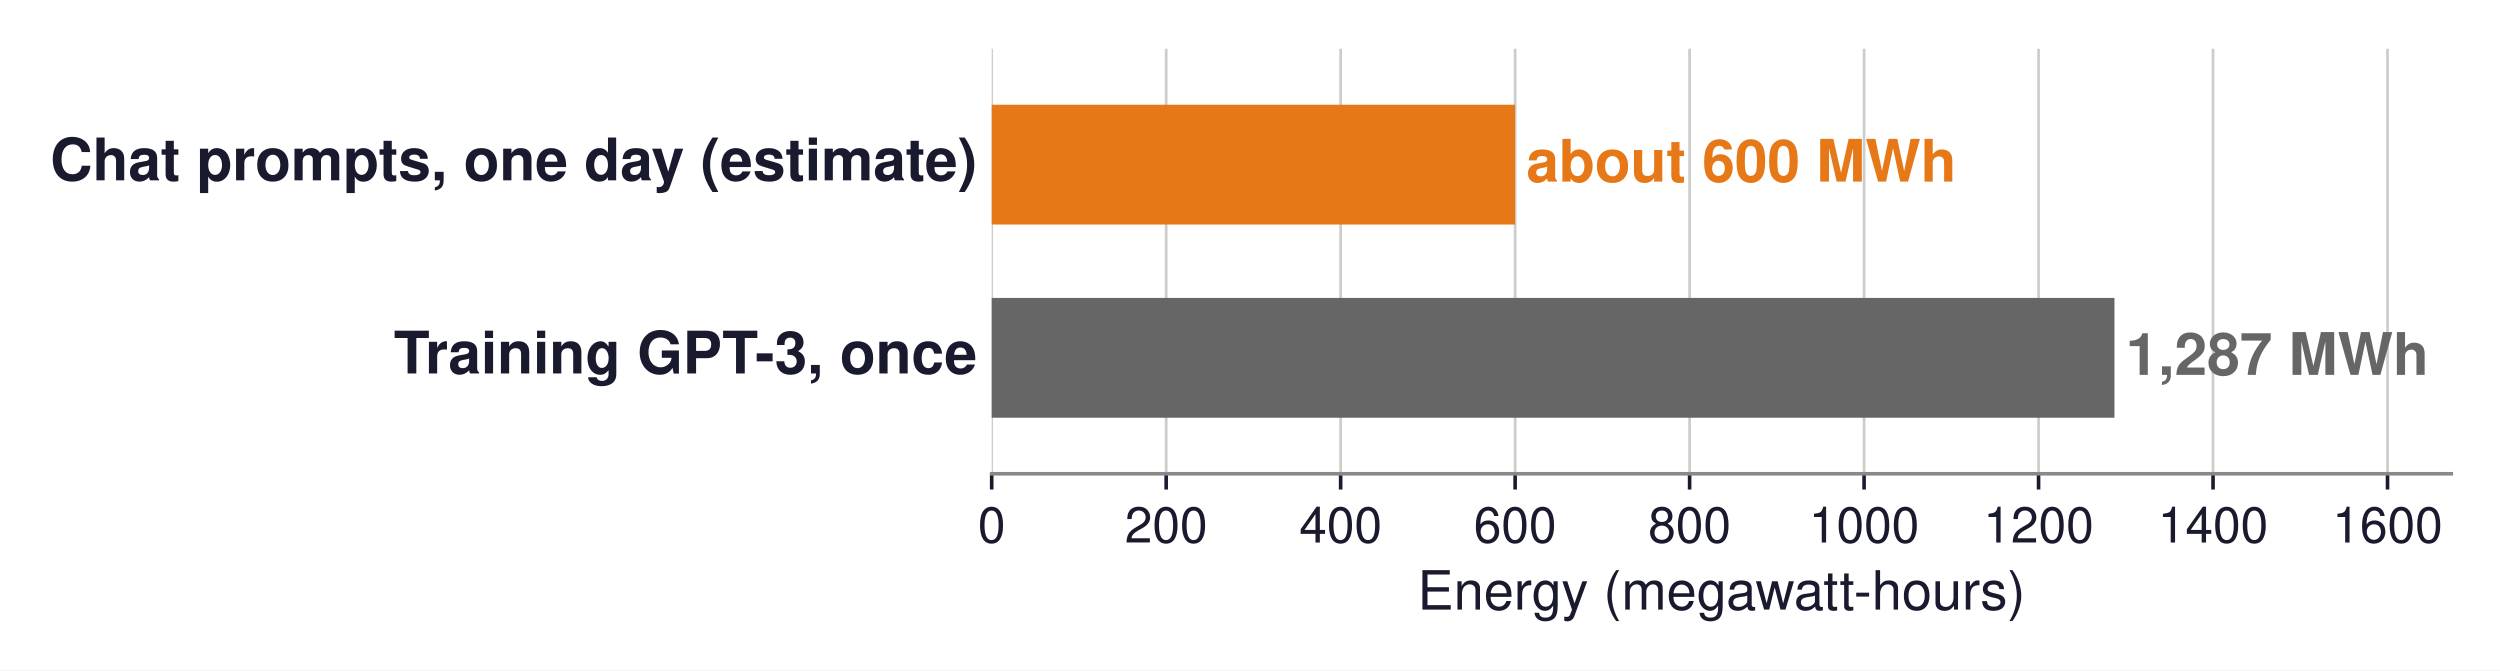
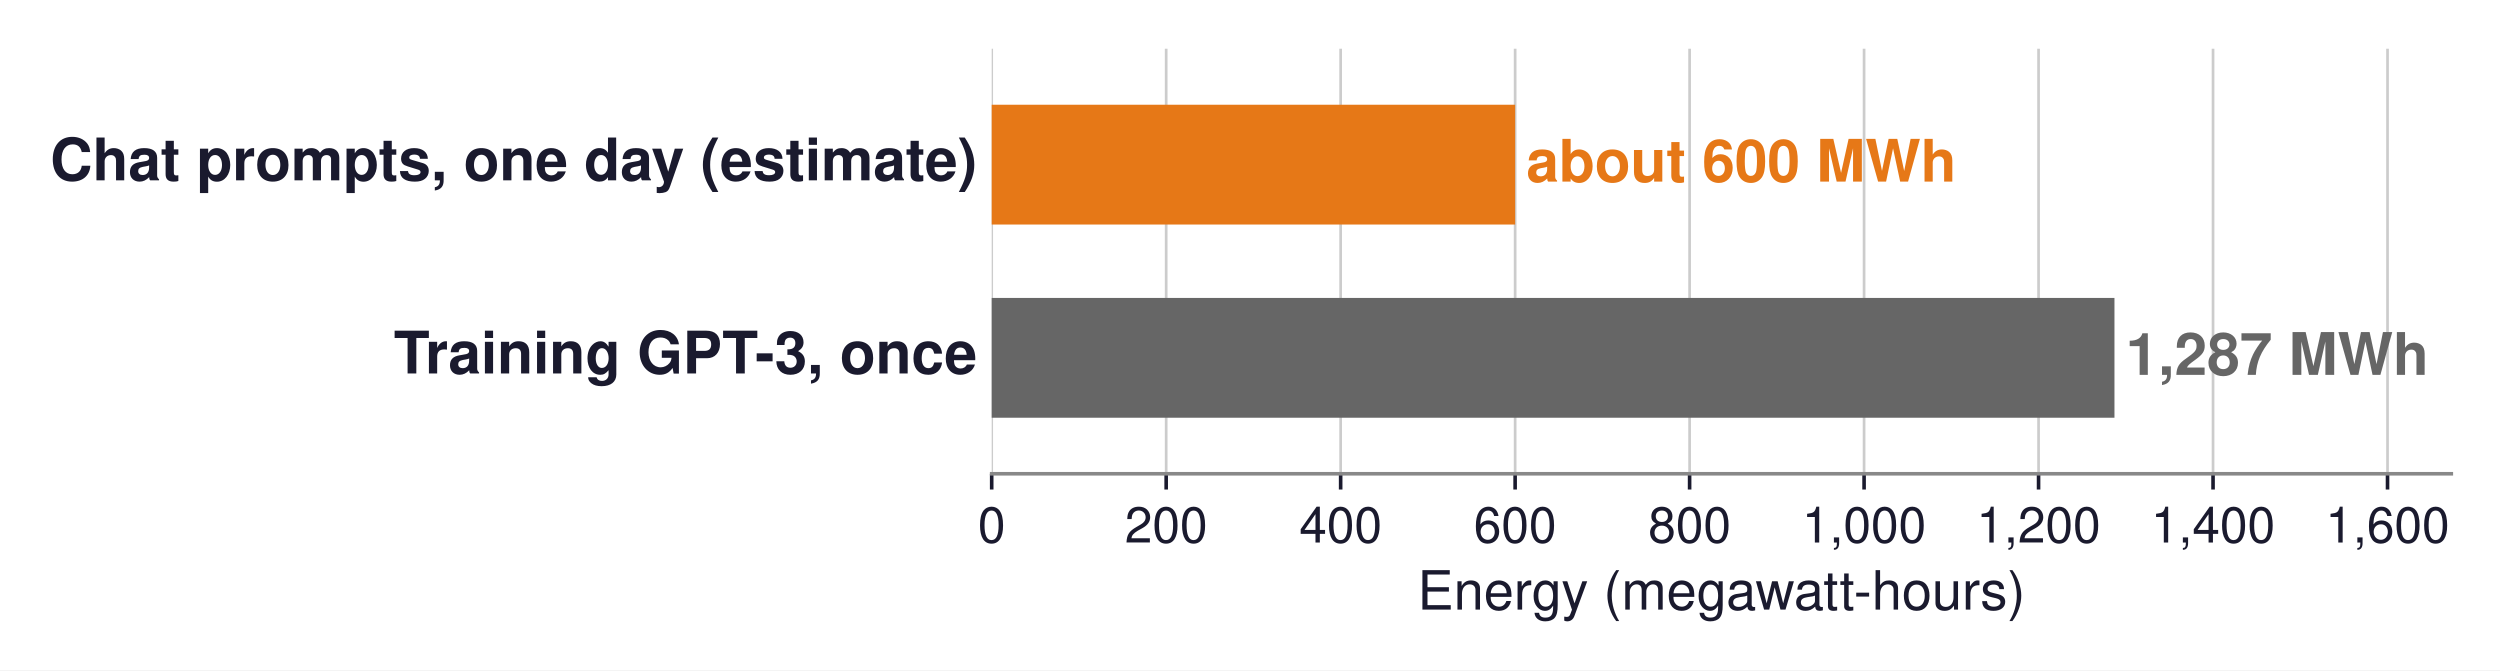
<svg xmlns="http://www.w3.org/2000/svg" xmlns:xlink="http://www.w3.org/1999/xlink" width="554.329pt" height="148.622pt" viewBox="0 0 554.329 148.622" version="1.1">
  <defs>
    <style type="text/css">*{stroke-linejoin: round; stroke-linecap: butt}</style>
  </defs>
  <g id="figure_1">
    <g id="patch_1">
      <path d="M -0 148.622  L 554.329 148.622  L 554.329 0  L -0 0  z " style="fill: #ffffff" />
    </g>
    <g id="axes_1">
      <g id="patch_2">
        <path d="M 219.889 105.048  L 543.529 105.048  L 543.529 10.8  L 219.889 10.8  z " style="fill: #ffffff" />
      </g>
      <g id="matplotlib.axis_1">
        <g id="xtick_1">
          <g id="line2d_1">
-             <path d="M 219.889 105.048  L 219.889 10.8  " clip-path="url(#p85921f48fb)" style="fill: none; stroke: #cccccc; stroke-width: 0.6; stroke-linecap: square" />
+             <path d="M 219.889 105.048  L 219.889 10.8  " clip-path="url(#p1ad095ba40)" style="fill: none; stroke: #cccccc; stroke-width: 0.6; stroke-linecap: square" />
          </g>
          <g id="line2d_2">
            <defs>
-               <path id="mf4d247ad9d" d="M 0 0  L 0 3.5  " style="stroke: #1a1a2e; stroke-width: 0.8" />
+               <path id="m8ece440eff" d="M 0 0  L 0 3.5  " style="stroke: #1a1a2e; stroke-width: 0.8" />
            </defs>
            <g>
-               <use xlink:href="#mf4d247ad9d" x="219.889" y="105.048" style="fill: #1a1a2e; stroke: #1a1a2e; stroke-width: 0.8" />
+               <use xlink:href="#m8ece440eff" x="219.889" y="105.048" style="fill: #1a1a2e; stroke: #1a1a2e; stroke-width: 0.8" />
            </g>
          </g>
          <g id="text_1">
            <text style="font-size: 11px; font-family: 'Helvetica', 'Arial', 'DejaVu Sans', sans-serif; text-anchor: middle; fill: #1a1a2e" x="219.889" y="120.298" transform="rotate(-0 219.8894 120.298)">0</text>
          </g>
        </g>
        <g id="xtick_2">
          <g id="line2d_3">
-             <path d="M 258.577 105.048  L 258.577 10.8  " clip-path="url(#p85921f48fb)" style="fill: none; stroke: #cccccc; stroke-width: 0.6; stroke-linecap: square" />
+             <path d="M 258.577 105.048  L 258.577 10.8  " clip-path="url(#p1ad095ba40)" style="fill: none; stroke: #cccccc; stroke-width: 0.6; stroke-linecap: square" />
          </g>
          <g id="line2d_4">
            <g>
-               <use xlink:href="#mf4d247ad9d" x="258.577" y="105.048" style="fill: #1a1a2e; stroke: #1a1a2e; stroke-width: 0.8" />
+               <use xlink:href="#m8ece440eff" x="258.577" y="105.048" style="fill: #1a1a2e; stroke: #1a1a2e; stroke-width: 0.8" />
            </g>
          </g>
          <g id="text_2">
            <text style="font-size: 11px; font-family: 'Helvetica', 'Arial', 'DejaVu Sans', sans-serif; text-anchor: middle; fill: #1a1a2e" x="258.577" y="120.298" transform="rotate(-0 258.5768 120.298)">200</text>
          </g>
        </g>
        <g id="xtick_3">
          <g id="line2d_5">
-             <path d="M 297.264 105.048  L 297.264 10.8  " clip-path="url(#p85921f48fb)" style="fill: none; stroke: #cccccc; stroke-width: 0.6; stroke-linecap: square" />
+             <path d="M 297.264 105.048  L 297.264 10.8  " clip-path="url(#p1ad095ba40)" style="fill: none; stroke: #cccccc; stroke-width: 0.6; stroke-linecap: square" />
          </g>
          <g id="line2d_6">
            <g>
-               <use xlink:href="#mf4d247ad9d" x="297.264" y="105.048" style="fill: #1a1a2e; stroke: #1a1a2e; stroke-width: 0.8" />
+               <use xlink:href="#m8ece440eff" x="297.264" y="105.048" style="fill: #1a1a2e; stroke: #1a1a2e; stroke-width: 0.8" />
            </g>
          </g>
          <g id="text_3">
            <text style="font-size: 11px; font-family: 'Helvetica', 'Arial', 'DejaVu Sans', sans-serif; text-anchor: middle; fill: #1a1a2e" x="297.264" y="120.298" transform="rotate(-0 297.2643 120.298)">400</text>
          </g>
        </g>
        <g id="xtick_4">
          <g id="line2d_7">
-             <path d="M 335.952 105.048  L 335.952 10.8  " clip-path="url(#p85921f48fb)" style="fill: none; stroke: #cccccc; stroke-width: 0.6; stroke-linecap: square" />
+             <path d="M 335.952 105.048  L 335.952 10.8  " clip-path="url(#p1ad095ba40)" style="fill: none; stroke: #cccccc; stroke-width: 0.6; stroke-linecap: square" />
          </g>
          <g id="line2d_8">
            <g>
-               <use xlink:href="#mf4d247ad9d" x="335.952" y="105.048" style="fill: #1a1a2e; stroke: #1a1a2e; stroke-width: 0.8" />
+               <use xlink:href="#m8ece440eff" x="335.952" y="105.048" style="fill: #1a1a2e; stroke: #1a1a2e; stroke-width: 0.8" />
            </g>
          </g>
          <g id="text_4">
            <text style="font-size: 11px; font-family: 'Helvetica', 'Arial', 'DejaVu Sans', sans-serif; text-anchor: middle; fill: #1a1a2e" x="335.952" y="120.298" transform="rotate(-0 335.9518 120.298)">600</text>
          </g>
        </g>
        <g id="xtick_5">
          <g id="line2d_9">
-             <path d="M 374.639 105.048  L 374.639 10.8  " clip-path="url(#p85921f48fb)" style="fill: none; stroke: #cccccc; stroke-width: 0.6; stroke-linecap: square" />
+             <path d="M 374.639 105.048  L 374.639 10.8  " clip-path="url(#p1ad095ba40)" style="fill: none; stroke: #cccccc; stroke-width: 0.6; stroke-linecap: square" />
          </g>
          <g id="line2d_10">
            <g>
-               <use xlink:href="#mf4d247ad9d" x="374.639" y="105.048" style="fill: #1a1a2e; stroke: #1a1a2e; stroke-width: 0.8" />
+               <use xlink:href="#m8ece440eff" x="374.639" y="105.048" style="fill: #1a1a2e; stroke: #1a1a2e; stroke-width: 0.8" />
            </g>
          </g>
          <g id="text_5">
            <text style="font-size: 11px; font-family: 'Helvetica', 'Arial', 'DejaVu Sans', sans-serif; text-anchor: middle; fill: #1a1a2e" x="374.639" y="120.298" transform="rotate(-0 374.6392 120.298)">800</text>
          </g>
        </g>
        <g id="xtick_6">
          <g id="line2d_11">
-             <path d="M 413.327 105.048  L 413.327 10.8  " clip-path="url(#p85921f48fb)" style="fill: none; stroke: #cccccc; stroke-width: 0.6; stroke-linecap: square" />
+             <path d="M 413.327 105.048  L 413.327 10.8  " clip-path="url(#p1ad095ba40)" style="fill: none; stroke: #cccccc; stroke-width: 0.6; stroke-linecap: square" />
          </g>
          <g id="line2d_12">
            <g>
-               <use xlink:href="#mf4d247ad9d" x="413.327" y="105.048" style="fill: #1a1a2e; stroke: #1a1a2e; stroke-width: 0.8" />
+               <use xlink:href="#m8ece440eff" x="413.327" y="105.048" style="fill: #1a1a2e; stroke: #1a1a2e; stroke-width: 0.8" />
            </g>
          </g>
          <g id="text_6">
-             <text style="font-size: 11px; font-family: 'Helvetica', 'Arial', 'DejaVu Sans', sans-serif; text-anchor: middle; fill: #1a1a2e" x="413.327" y="120.298" transform="rotate(-0 413.3267 120.298)">1000</text>
+             <text style="font-size: 11px; font-family: 'Helvetica', 'Arial', 'DejaVu Sans', sans-serif; text-anchor: middle; fill: #1a1a2e" x="413.327" y="120.298" transform="rotate(-0 413.3267 120.298)">1,000</text>
          </g>
        </g>
        <g id="xtick_7">
          <g id="line2d_13">
-             <path d="M 452.014 105.048  L 452.014 10.8  " clip-path="url(#p85921f48fb)" style="fill: none; stroke: #cccccc; stroke-width: 0.6; stroke-linecap: square" />
+             <path d="M 452.014 105.048  L 452.014 10.8  " clip-path="url(#p1ad095ba40)" style="fill: none; stroke: #cccccc; stroke-width: 0.6; stroke-linecap: square" />
          </g>
          <g id="line2d_14">
            <g>
-               <use xlink:href="#mf4d247ad9d" x="452.014" y="105.048" style="fill: #1a1a2e; stroke: #1a1a2e; stroke-width: 0.8" />
+               <use xlink:href="#m8ece440eff" x="452.014" y="105.048" style="fill: #1a1a2e; stroke: #1a1a2e; stroke-width: 0.8" />
            </g>
          </g>
          <g id="text_7">
-             <text style="font-size: 11px; font-family: 'Helvetica', 'Arial', 'DejaVu Sans', sans-serif; text-anchor: middle; fill: #1a1a2e" x="452.014" y="120.298" transform="rotate(-0 452.0142 120.298)">1200</text>
+             <text style="font-size: 11px; font-family: 'Helvetica', 'Arial', 'DejaVu Sans', sans-serif; text-anchor: middle; fill: #1a1a2e" x="452.014" y="120.298" transform="rotate(-0 452.0142 120.298)">1,200</text>
          </g>
        </g>
        <g id="xtick_8">
          <g id="line2d_15">
-             <path d="M 490.702 105.048  L 490.702 10.8  " clip-path="url(#p85921f48fb)" style="fill: none; stroke: #cccccc; stroke-width: 0.6; stroke-linecap: square" />
+             <path d="M 490.702 105.048  L 490.702 10.8  " clip-path="url(#p1ad095ba40)" style="fill: none; stroke: #cccccc; stroke-width: 0.6; stroke-linecap: square" />
          </g>
          <g id="line2d_16">
            <g>
-               <use xlink:href="#mf4d247ad9d" x="490.702" y="105.048" style="fill: #1a1a2e; stroke: #1a1a2e; stroke-width: 0.8" />
+               <use xlink:href="#m8ece440eff" x="490.702" y="105.048" style="fill: #1a1a2e; stroke: #1a1a2e; stroke-width: 0.8" />
            </g>
          </g>
          <g id="text_8">
-             <text style="font-size: 11px; font-family: 'Helvetica', 'Arial', 'DejaVu Sans', sans-serif; text-anchor: middle; fill: #1a1a2e" x="490.702" y="120.298" transform="rotate(-0 490.7016 120.298)">1400</text>
+             <text style="font-size: 11px; font-family: 'Helvetica', 'Arial', 'DejaVu Sans', sans-serif; text-anchor: middle; fill: #1a1a2e" x="490.702" y="120.298" transform="rotate(-0 490.7016 120.298)">1,400</text>
          </g>
        </g>
        <g id="xtick_9">
          <g id="line2d_17">
-             <path d="M 529.389 105.048  L 529.389 10.8  " clip-path="url(#p85921f48fb)" style="fill: none; stroke: #cccccc; stroke-width: 0.6; stroke-linecap: square" />
+             <path d="M 529.389 105.048  L 529.389 10.8  " clip-path="url(#p1ad095ba40)" style="fill: none; stroke: #cccccc; stroke-width: 0.6; stroke-linecap: square" />
          </g>
          <g id="line2d_18">
            <g>
-               <use xlink:href="#mf4d247ad9d" x="529.389" y="105.048" style="fill: #1a1a2e; stroke: #1a1a2e; stroke-width: 0.8" />
+               <use xlink:href="#m8ece440eff" x="529.389" y="105.048" style="fill: #1a1a2e; stroke: #1a1a2e; stroke-width: 0.8" />
            </g>
          </g>
          <g id="text_9">
-             <text style="font-size: 11px; font-family: 'Helvetica', 'Arial', 'DejaVu Sans', sans-serif; text-anchor: middle; fill: #1a1a2e" x="529.389" y="120.298" transform="rotate(-0 529.3891 120.298)">1600</text>
+             <text style="font-size: 11px; font-family: 'Helvetica', 'Arial', 'DejaVu Sans', sans-serif; text-anchor: middle; fill: #1a1a2e" x="529.389" y="120.298" transform="rotate(-0 529.3891 120.298)">1,600</text>
          </g>
        </g>
        <g id="text_10">
          <text style="font-size: 12px; font-family: 'Helvetica', 'Arial', 'DejaVu Sans', sans-serif; text-anchor: middle; fill: #1a1a2e" x="381.709" y="135.167" transform="rotate(-0 381.7094 135.1671)">Energy (megawatt-hours)</text>
        </g>
      </g>
      <g id="matplotlib.axis_2" />
      <g id="patch_3">
-         <path d="M 219.889 49.784  L 335.952 49.784  L 335.952 23.224  L 219.889 23.224  z " clip-path="url(#p85921f48fb)" style="fill: #e67817" />
+         <path d="M 219.889 49.784  L 335.952 49.784  L 335.952 23.224  L 219.889 23.224  z " clip-path="url(#p1ad095ba40)" style="fill: #e67817" />
      </g>
      <g id="patch_4">
-         <path d="M 219.889 92.624  L 468.843 92.624  L 468.843 66.064  L 219.889 66.064  z " clip-path="url(#p85921f48fb)" style="fill: #666666" />
+         <path d="M 219.889 92.624  L 468.843 92.624  L 468.843 66.064  L 219.889 66.064  z " clip-path="url(#p1ad095ba40)" style="fill: #666666" />
      </g>
      <g id="patch_5">
        <path d="M 219.889 105.048  L 543.529 105.048  " style="fill: none; stroke: #888888; stroke-width: 0.8; stroke-linejoin: miter; stroke-linecap: square" />
      </g>
      <g id="text_11">
        <text style="font-weight: 700; font-size: 13px; font-family: 'Helvetica', 'Arial', 'DejaVu Sans', sans-serif; text-anchor: end; fill: #1a1a2e" x="216.653" y="39.979" transform="rotate(-0 216.653 39.97947)">Chat prompts, one day (estimate)</text>
      </g>
      <g id="text_12">
        <text style="font-weight: 700; font-size: 13px; font-family: 'Helvetica', 'Arial', 'DejaVu Sans', sans-serif; text-anchor: start; fill: #e67817" x="338.441" y="40.275" transform="rotate(-0 338.4413 40.27451)">about 600 MWh</text>
      </g>
      <g id="text_13">
        <text style="font-weight: 700; font-size: 13px; font-family: 'Helvetica', 'Arial', 'DejaVu Sans', sans-serif; text-anchor: end; fill: #1a1a2e" x="216.653" y="82.803" transform="rotate(-0 216.653 82.80322)">Training GPT-3, once</text>
      </g>
      <g id="text_14">
        <text style="font-weight: 700; font-size: 13px; font-family: 'Helvetica', 'Arial', 'DejaVu Sans', sans-serif; text-anchor: start; fill: #666666" x="471.333" y="83.115" transform="rotate(-0 471.3328 83.11451)">1,287 MWh</text>
      </g>
    </g>
  </g>
  <defs>
-     <clipPath id="p85921f48fb">
+     <clipPath id="p1ad095ba40">
      <rect x="219.889" y="10.8" width="323.64" height="94.248" />
    </clipPath>
  </defs>
</svg>
